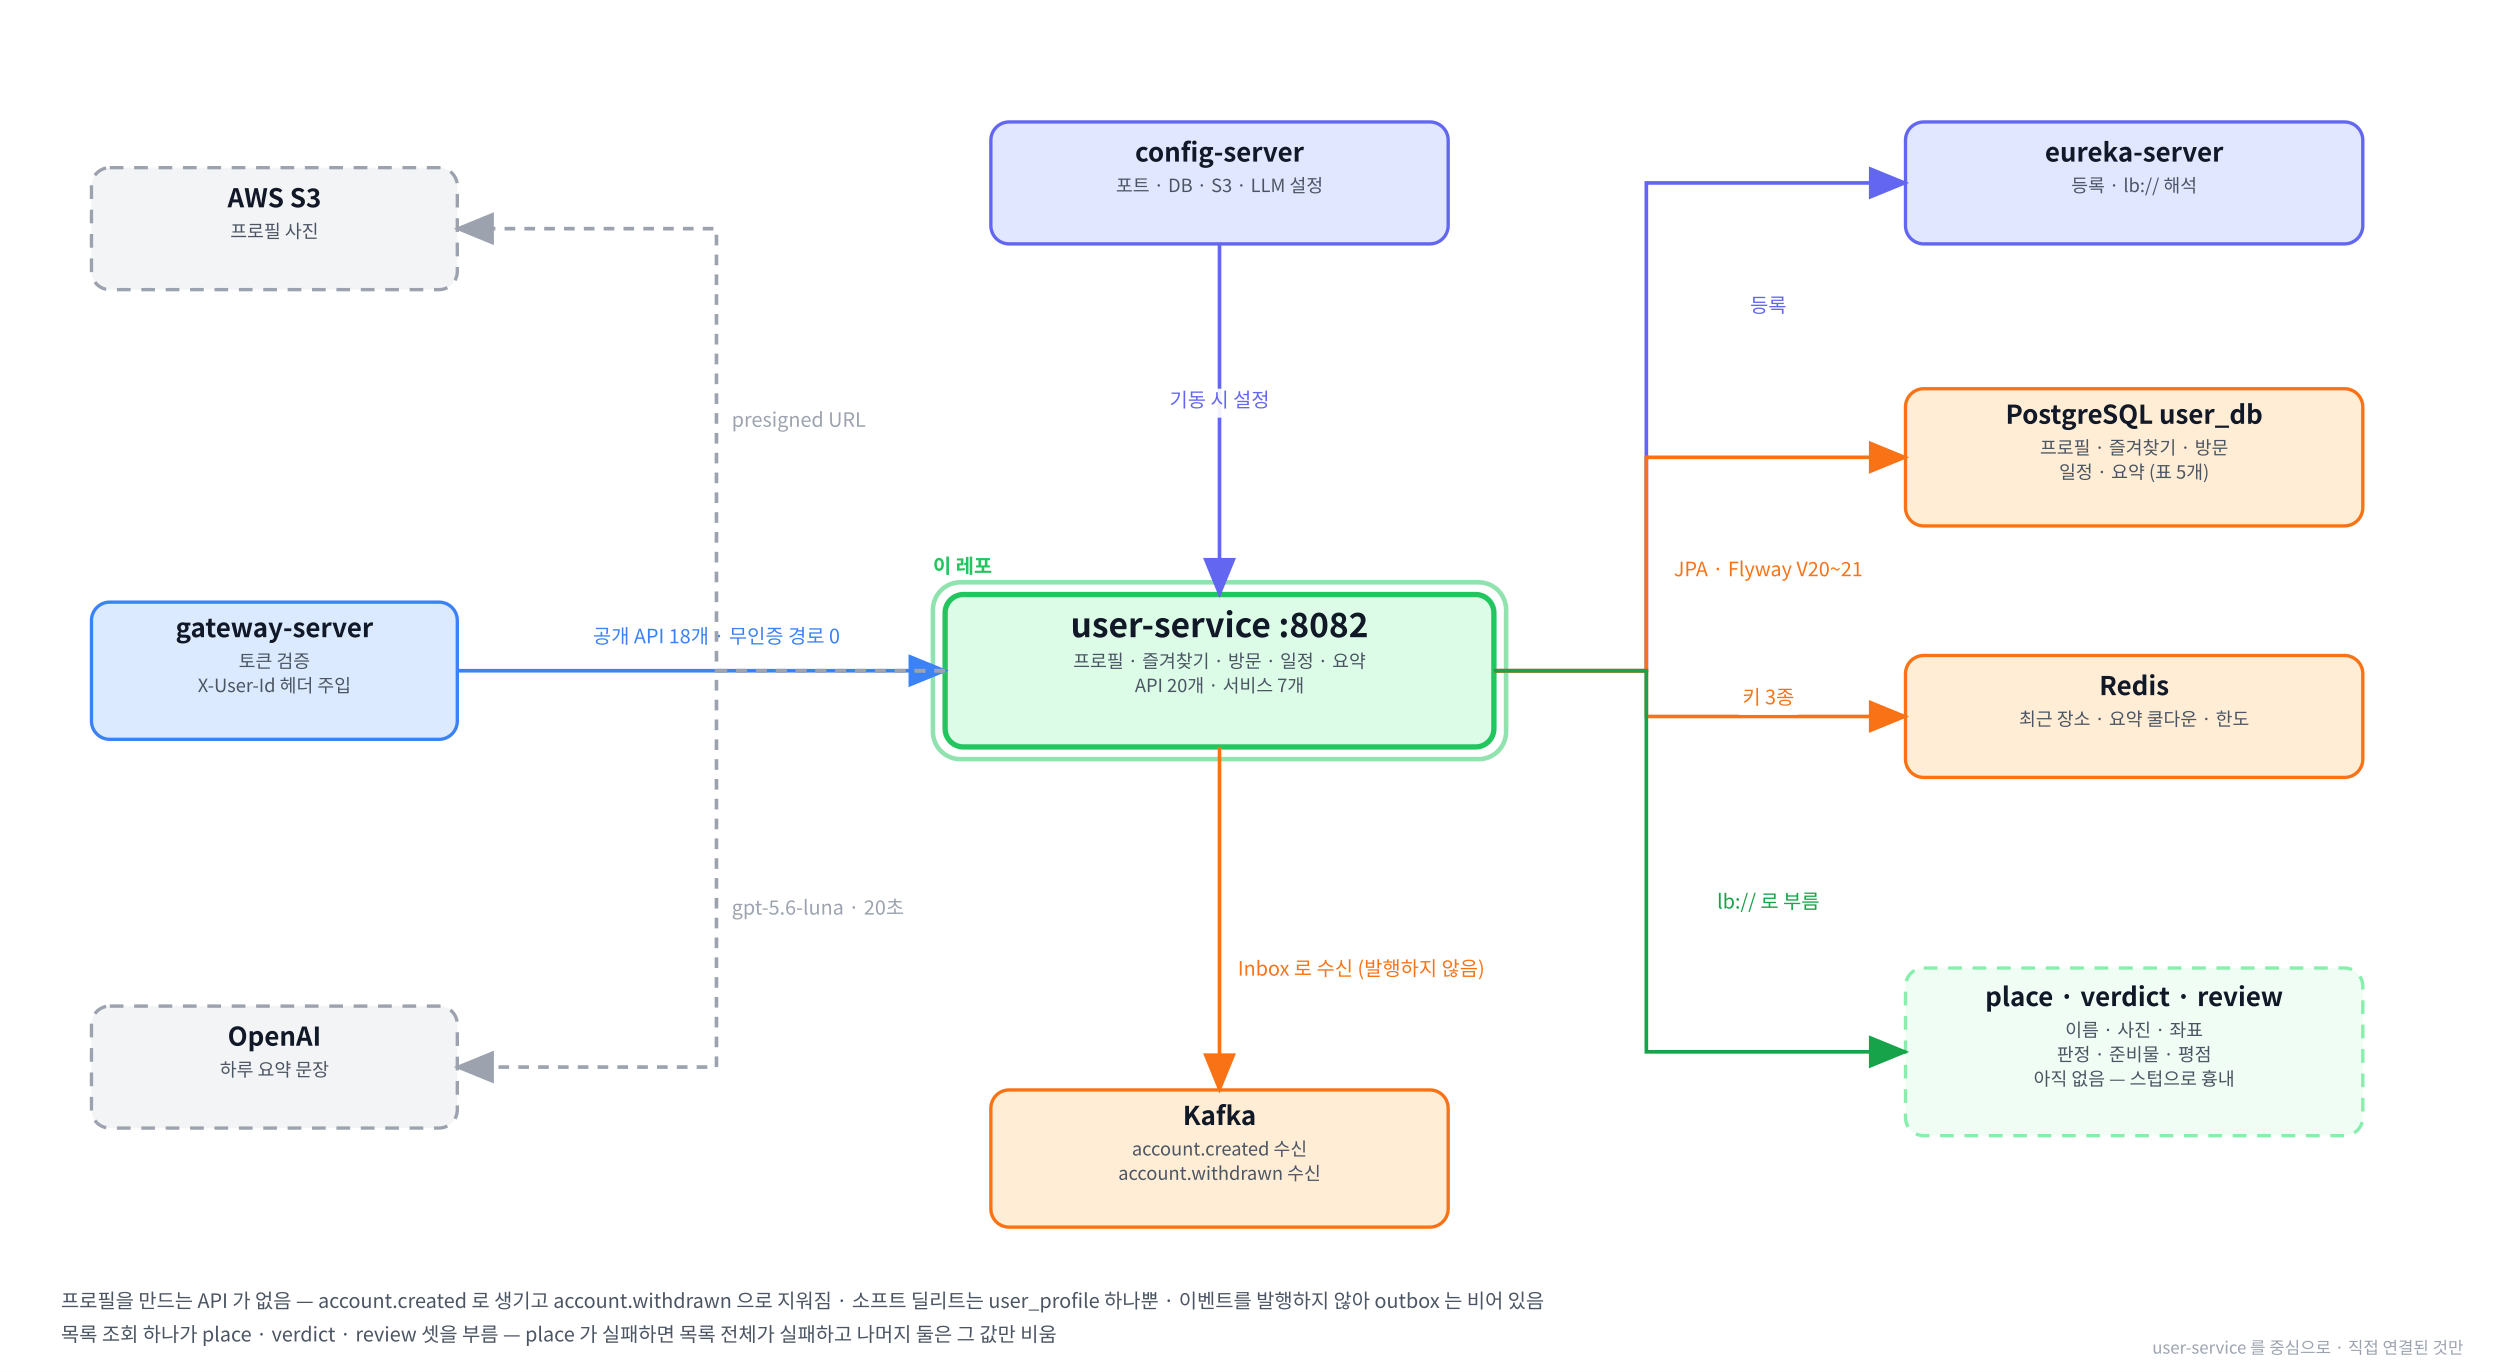
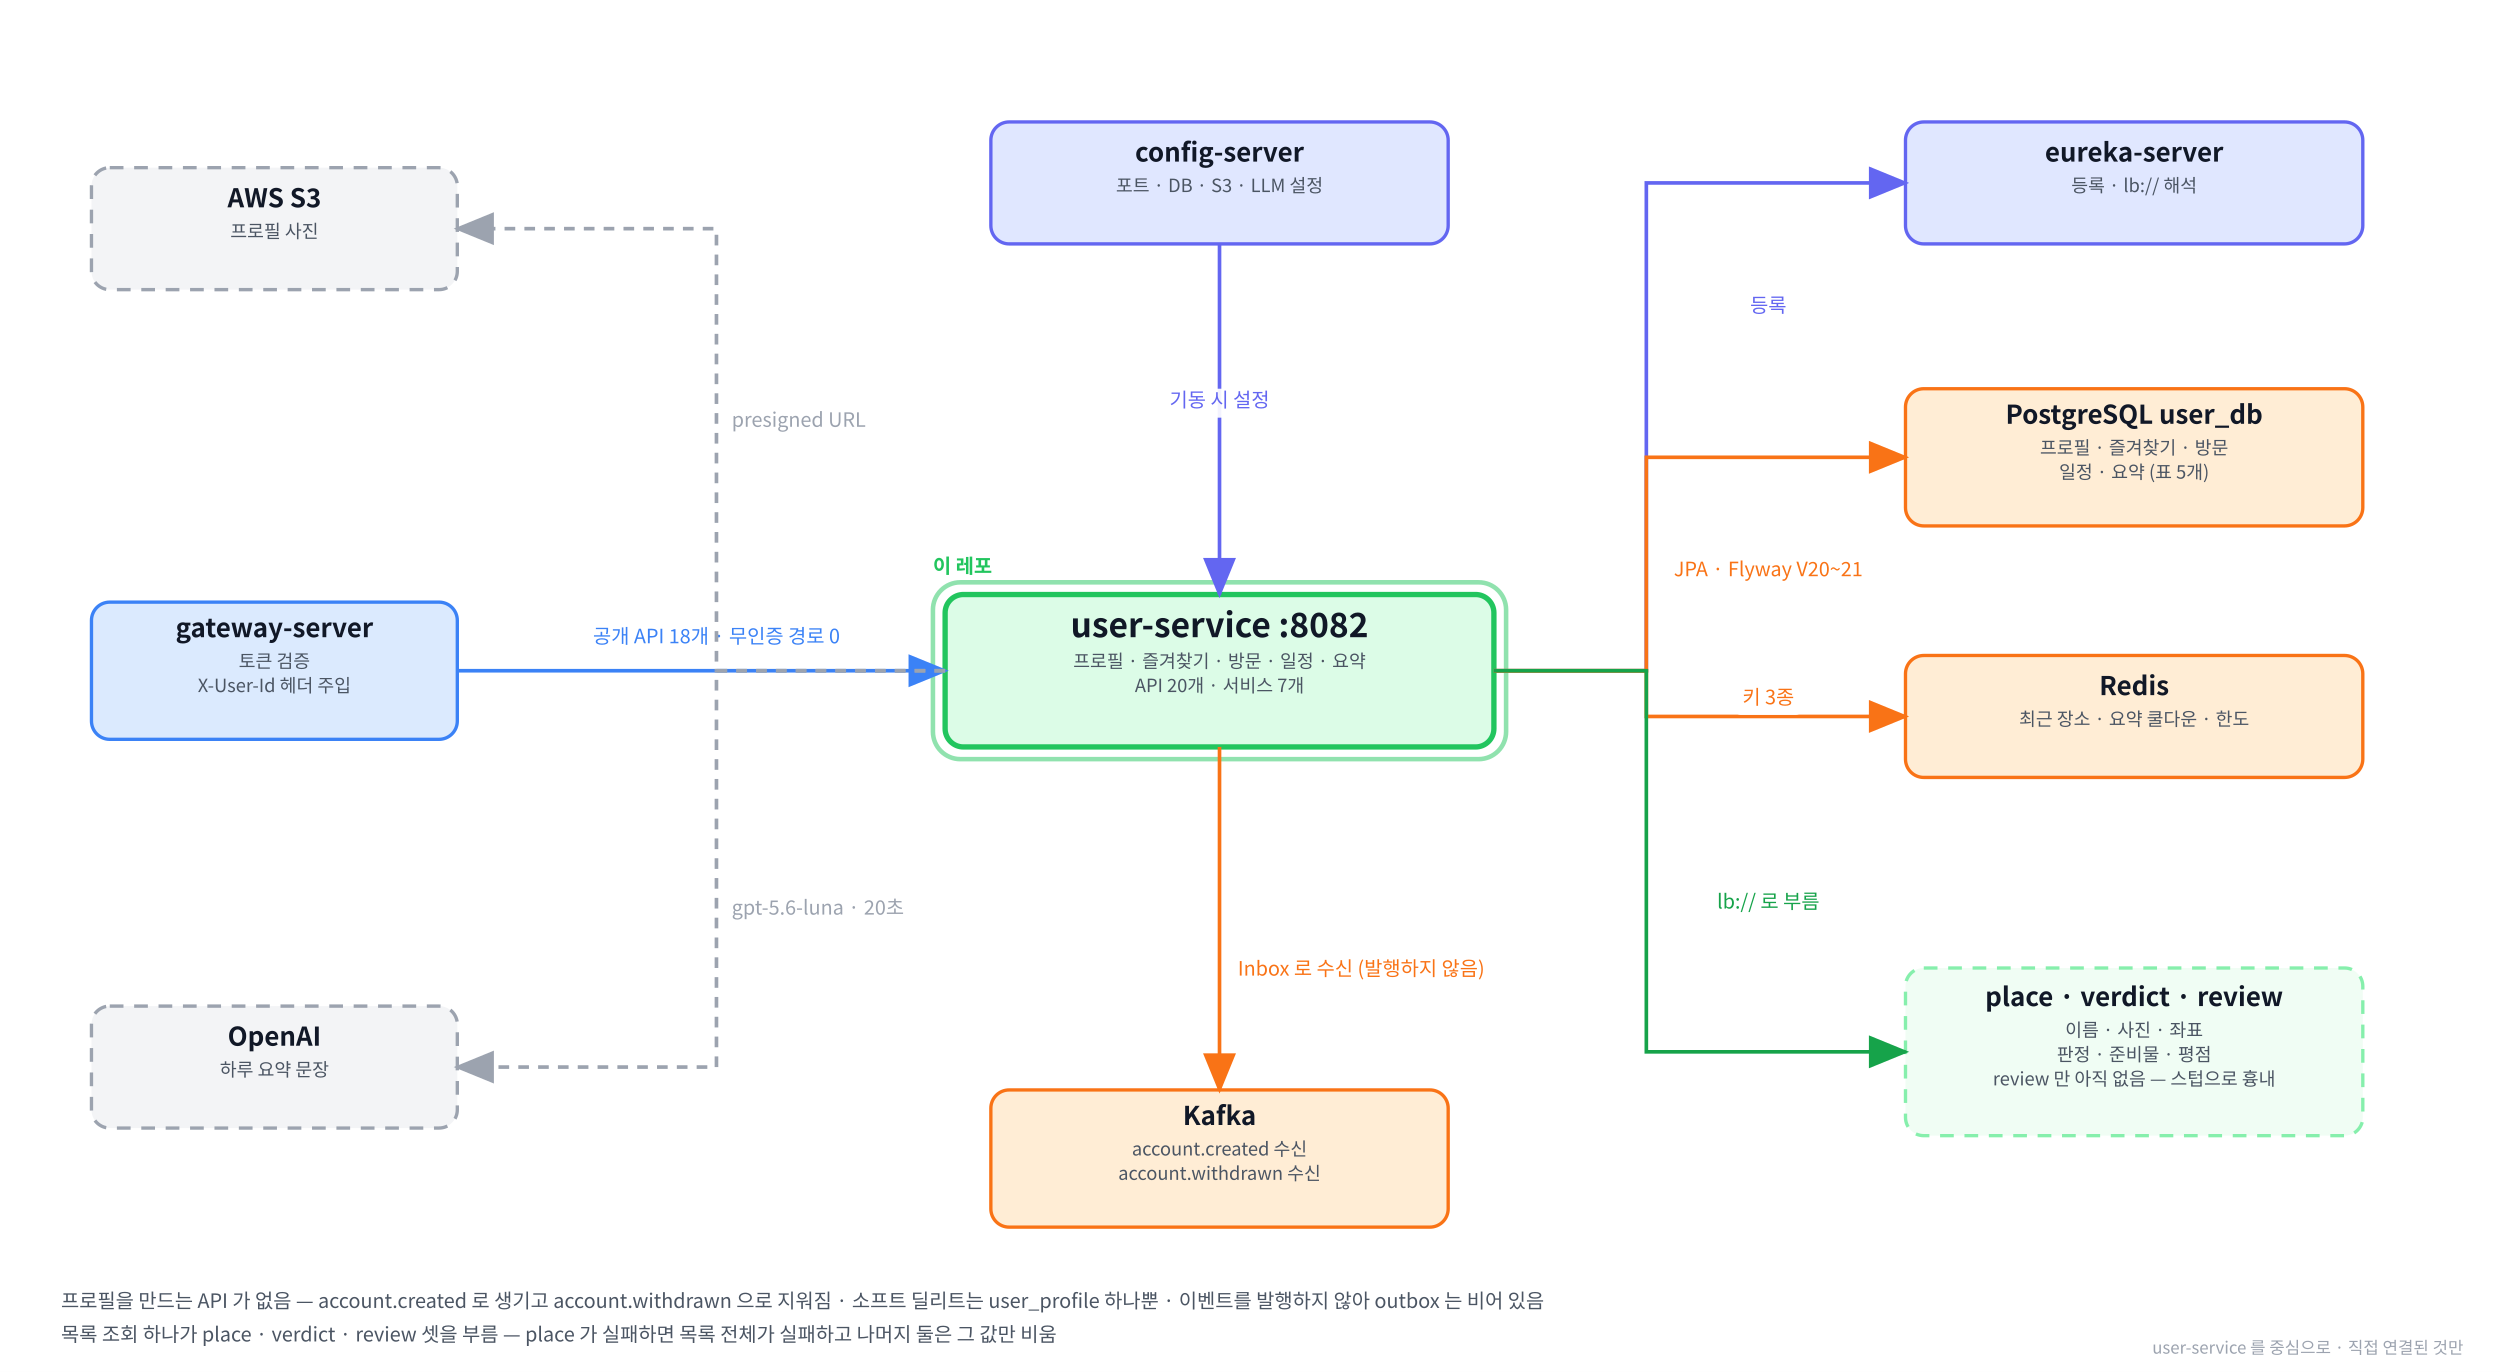
<svg xmlns="http://www.w3.org/2000/svg" width="1640" height="900" viewBox="0 0 1640 900" font-family="Noto Sans CJK KR, 'Malgun Gothic', 'Apple SD Gothic Neo', sans-serif">
  <defs>
    <marker id="ah-374151" markerWidth="11" markerHeight="9" refX="10" refY="4.5" orient="auto">
      <path d="M0,0 L11,4.5 L0,9 z" fill="#374151" />
    </marker>
    <marker id="as-374151" markerWidth="11" markerHeight="9" refX="1" refY="4.5" orient="auto">
      <path d="M11,0 L0,4.5 L11,9 z" fill="#374151" />
    </marker>
    <marker id="ah-3B82F6" markerWidth="11" markerHeight="9" refX="10" refY="4.5" orient="auto">
      <path d="M0,0 L11,4.5 L0,9 z" fill="#3B82F6" />
    </marker>
    <marker id="as-3B82F6" markerWidth="11" markerHeight="9" refX="1" refY="4.5" orient="auto">
      <path d="M11,0 L0,4.5 L11,9 z" fill="#3B82F6" />
    </marker>
    <marker id="ah-6366F1" markerWidth="11" markerHeight="9" refX="10" refY="4.5" orient="auto">
      <path d="M0,0 L11,4.5 L0,9 z" fill="#6366F1" />
    </marker>
    <marker id="as-6366F1" markerWidth="11" markerHeight="9" refX="1" refY="4.5" orient="auto">
      <path d="M11,0 L0,4.5 L11,9 z" fill="#6366F1" />
    </marker>
    <marker id="ah-16A34A" markerWidth="11" markerHeight="9" refX="10" refY="4.5" orient="auto">
      <path d="M0,0 L11,4.5 L0,9 z" fill="#16A34A" />
    </marker>
    <marker id="as-16A34A" markerWidth="11" markerHeight="9" refX="1" refY="4.5" orient="auto">
      <path d="M11,0 L0,4.5 L11,9 z" fill="#16A34A" />
    </marker>
    <marker id="ah-F97316" markerWidth="11" markerHeight="9" refX="10" refY="4.5" orient="auto">
      <path d="M0,0 L11,4.5 L0,9 z" fill="#F97316" />
    </marker>
    <marker id="as-F97316" markerWidth="11" markerHeight="9" refX="1" refY="4.5" orient="auto">
      <path d="M11,0 L0,4.5 L11,9 z" fill="#F97316" />
    </marker>
    <marker id="ah-A855F7" markerWidth="11" markerHeight="9" refX="10" refY="4.5" orient="auto">
      <path d="M0,0 L11,4.5 L0,9 z" fill="#A855F7" />
    </marker>
    <marker id="as-A855F7" markerWidth="11" markerHeight="9" refX="1" refY="4.5" orient="auto">
      <path d="M11,0 L0,4.5 L11,9 z" fill="#A855F7" />
    </marker>
    <marker id="ah-9CA3AF" markerWidth="11" markerHeight="9" refX="10" refY="4.5" orient="auto">
      <path d="M0,0 L11,4.5 L0,9 z" fill="#9CA3AF" />
    </marker>
    <marker id="as-9CA3AF" markerWidth="11" markerHeight="9" refX="1" refY="4.5" orient="auto">
      <path d="M11,0 L0,4.5 L11,9 z" fill="#9CA3AF" />
    </marker>
    <marker id="ah-D97706" markerWidth="11" markerHeight="9" refX="10" refY="4.5" orient="auto">
      <path d="M0,0 L11,4.5 L0,9 z" fill="#D97706" />
    </marker>
    <marker id="as-D97706" markerWidth="11" markerHeight="9" refX="1" refY="4.5" orient="auto">
      <path d="M11,0 L0,4.5 L11,9 z" fill="#D97706" />
    </marker>
    <marker id="ah-111827" markerWidth="11" markerHeight="9" refX="10" refY="4.5" orient="auto">
      <path d="M0,0 L11,4.5 L0,9 z" fill="#111827" />
    </marker>
    <marker id="as-111827" markerWidth="11" markerHeight="9" refX="1" refY="4.5" orient="auto">
      <path d="M11,0 L0,4.5 L11,9 z" fill="#111827" />
    </marker>
  </defs>
  <rect width="1640" height="900" fill="#FFFFFF" />
  <rect x="612.0" y="382.0" width="376" height="116" rx="18" fill="none" stroke="#22C55E" stroke-width="3" opacity="0.5" />
  <rect x="620.0" y="390.0" width="360" height="100" rx="12" fill="#DCFCE7" stroke="#22C55E" stroke-width="3.5" />
  <text x="800" y="418" font-size="22" font-weight="bold" text-anchor="middle" fill="#111827">user-service  :8082</text>
  <text x="800" y="438" font-size="12" font-weight="normal" text-anchor="middle" fill="#4B5563">프로필 · 즐겨찾기 · 방문 · 일정 · 요약</text>
  <text x="800" y="454" font-size="12" font-weight="normal" text-anchor="middle" fill="#4B5563">API 20개 · 서비스 7개</text>
  <text x="612.0" y="376.0" font-size="13" font-weight="bold" text-anchor="start" fill="#22C55E">이 레포</text>
  <rect x="60.0" y="395.0" width="240" height="90" rx="12" fill="#DBEAFE" stroke="#3B82F6" stroke-width="2.2" />
  <text x="180" y="418" font-size="17" font-weight="bold" text-anchor="middle" fill="#111827">gateway-server</text>
  <text x="180" y="438" font-size="12" font-weight="normal" text-anchor="middle" fill="#4B5563">토큰 검증</text>
  <text x="180" y="454" font-size="12" font-weight="normal" text-anchor="middle" fill="#4B5563">X-User-Id 헤더 주입</text>
  <rect x="650.0" y="80.0" width="300" height="80" rx="12" fill="#E0E7FF" stroke="#6366F1" stroke-width="2.2" />
  <text x="800" y="106" font-size="17" font-weight="bold" text-anchor="middle" fill="#111827">config-server</text>
  <text x="800" y="126" font-size="12" font-weight="normal" text-anchor="middle" fill="#4B5563">포트 · DB · S3 · LLM 설정</text>
  <rect x="1250.0" y="80.0" width="300" height="80" rx="12" fill="#E0E7FF" stroke="#6366F1" stroke-width="2.2" />
  <text x="1400" y="106" font-size="17" font-weight="bold" text-anchor="middle" fill="#111827">eureka-server</text>
  <text x="1400" y="126" font-size="12" font-weight="normal" text-anchor="middle" fill="#4B5563">등록 · lb:// 해석</text>
  <rect x="1250.0" y="255.0" width="300" height="90" rx="12" fill="#FFEDD5" stroke="#F97316" stroke-width="2.2" />
  <text x="1400" y="278" font-size="17" font-weight="bold" text-anchor="middle" fill="#111827">PostgreSQL  user_db</text>
  <text x="1400" y="298" font-size="12" font-weight="normal" text-anchor="middle" fill="#4B5563">프로필 · 즐겨찾기 · 방문</text>
  <text x="1400" y="314" font-size="12" font-weight="normal" text-anchor="middle" fill="#4B5563">일정 · 요약  (표 5개)</text>
  <rect x="1250.0" y="430.0" width="300" height="80" rx="12" fill="#FFEDD5" stroke="#F97316" stroke-width="2.2" />
  <text x="1400" y="456" font-size="17" font-weight="bold" text-anchor="middle" fill="#111827">Redis</text>
  <text x="1400" y="476" font-size="12" font-weight="normal" text-anchor="middle" fill="#4B5563">최근 장소 · 요약 쿨다운 · 한도</text>
  <rect x="60.0" y="110.0" width="240" height="80" rx="12" fill="#F3F4F6" stroke="#9CA3AF" stroke-width="2.2" stroke-dasharray="9,7" />
  <text x="180" y="136" font-size="17" font-weight="bold" text-anchor="middle" fill="#111827">AWS S3</text>
  <text x="180" y="156" font-size="12" font-weight="normal" text-anchor="middle" fill="#4B5563">프로필 사진</text>
  <rect x="60.0" y="660.0" width="240" height="80" rx="12" fill="#F3F4F6" stroke="#9CA3AF" stroke-width="2.2" stroke-dasharray="9,7" />
  <text x="180" y="686" font-size="17" font-weight="bold" text-anchor="middle" fill="#111827">OpenAI</text>
  <text x="180" y="706" font-size="12" font-weight="normal" text-anchor="middle" fill="#4B5563">하루 요약 문장</text>
  <rect x="650.0" y="715.0" width="300" height="90" rx="12" fill="#FFEDD5" stroke="#F97316" stroke-width="2.2" />
  <text x="800" y="738" font-size="17" font-weight="bold" text-anchor="middle" fill="#111827">Kafka</text>
  <text x="800" y="758" font-size="12" font-weight="normal" text-anchor="middle" fill="#4B5563">account.created  수신</text>
  <text x="800" y="774" font-size="12" font-weight="normal" text-anchor="middle" fill="#4B5563">account.withdrawn  수신</text>
  <rect x="1250.0" y="635.0" width="300" height="110" rx="12" fill="#F0FDF4" stroke="#86EFAC" stroke-width="2.2" stroke-dasharray="9,7" />
  <text x="1400" y="660" font-size="17" font-weight="bold" text-anchor="middle" fill="#111827">place · verdict · review</text>
  <text x="1400" y="680" font-size="12" font-weight="normal" text-anchor="middle" fill="#4B5563">이름 · 사진 · 좌표</text>
  <text x="1400" y="696" font-size="12" font-weight="normal" text-anchor="middle" fill="#4B5563">판정 · 준비물 · 평점</text>
-   <text x="1400" y="712" font-size="12" font-weight="normal" text-anchor="middle" fill="#4B5563">아직 없음 — 스텁으로 흉내</text>
+   <text x="1400" y="712" font-size="12" font-weight="normal" text-anchor="middle" fill="#4B5563">review 만 아직 없음 — 스텁으로 흉내</text>
  <polyline points="300.0,440 620.0,440" fill="none" stroke="#3B82F6" stroke-width="2.4" marker-end="url(#ah-3B82F6)" />
  <rect x="384" y="410" width="172" height="19" rx="4" fill="#FFFFFF" opacity="0.92" />
  <text x="470" y="422" font-size="13" font-weight="normal" text-anchor="middle" fill="#3B82F6">공개 API 18개 · 무인증 경로 0</text>
  <polyline points="800,160.0 800,390.0" fill="none" stroke="#6366F1" stroke-width="2.4" marker-end="url(#ah-6366F1)" />
  <rect x="762" y="255" width="76" height="19" rx="4" fill="#FFFFFF" opacity="0.92" />
  <text x="800.0" y="267.0" font-size="13" font-weight="normal" text-anchor="middle" fill="#6366F1">기동 시 설정</text>
  <polyline points="980.0,440 1080,440 1080,120 1250.0,120" fill="none" stroke="#6366F1" stroke-width="2.4" marker-end="url(#ah-6366F1)" />
  <rect x="1143" y="193" width="34" height="19" rx="4" fill="#FFFFFF" opacity="0.92" />
  <text x="1160" y="205" font-size="13" font-weight="normal" text-anchor="middle" fill="#6366F1">등록</text>
  <polyline points="980.0,440 1080,440 1080,300 1250.0,300" fill="none" stroke="#F97316" stroke-width="2.4" marker-end="url(#ah-F97316)" />
  <rect x="1093" y="366" width="134" height="19" rx="4" fill="#FFFFFF" opacity="0.92" />
  <text x="1160" y="378" font-size="13" font-weight="normal" text-anchor="middle" fill="#F97316">JPA · Flyway V20~21</text>
  <polyline points="980.0,440 1080,440 1080,470 1250.0,470" fill="none" stroke="#F97316" stroke-width="2.4" marker-end="url(#ah-F97316)" />
  <rect x="1138" y="450" width="44" height="19" rx="4" fill="#FFFFFF" opacity="0.92" />
  <text x="1160" y="462" font-size="13" font-weight="normal" text-anchor="middle" fill="#F97316">키 3종</text>
  <polyline points="980.0,440 1080,440 1080,690 1250.0,690" fill="none" stroke="#16A34A" stroke-width="2.4" marker-end="url(#ah-16A34A)" />
  <rect x="1121" y="584" width="77" height="19" rx="4" fill="#FFFFFF" opacity="0.92" />
  <text x="1160" y="596" font-size="13" font-weight="normal" text-anchor="middle" fill="#16A34A">lb:// 로 부름</text>
  <polyline points="800,490.0 800,715.0" fill="none" stroke="#F97316" stroke-width="2.4" marker-end="url(#ah-F97316)" />
  <rect x="808" y="628" width="175" height="19" rx="4" fill="#FFFFFF" opacity="0.92" />
  <text x="812" y="640" font-size="13" font-weight="normal" text-anchor="start" fill="#F97316">Inbox 로 수신  (발행하지 않음)</text>
  <polyline points="620.0,440 470,440 470,150 300.0,150" fill="none" stroke="#9CA3AF" stroke-width="2.4" marker-end="url(#ah-9CA3AF)" stroke-dasharray="7,6" />
  <rect x="476" y="268" width="98" height="19" rx="4" fill="#FFFFFF" opacity="0.92" />
  <text x="480" y="280" font-size="13" font-weight="normal" text-anchor="start" fill="#9CA3AF">presigned URL</text>
  <polyline points="620.0,440 470,440 470,700 300.0,700" fill="none" stroke="#9CA3AF" stroke-width="2.4" marker-end="url(#ah-9CA3AF)" stroke-dasharray="7,6" />
  <rect x="476" y="588" width="123" height="19" rx="4" fill="#FFFFFF" opacity="0.92" />
  <text x="480" y="600" font-size="13" font-weight="normal" text-anchor="start" fill="#9CA3AF">gpt-5.6-luna · 20초</text>
  <text x="40" y="858" font-size="13" font-weight="normal" text-anchor="start" fill="#4B5563">프로필을 만드는 API 가 없음 — account.created 로 생기고 account.withdrawn 으로 지워짐 · 소프트 딜리트는 user_profile 하나뿐 · 이벤트를 발행하지 않아 outbox 는 비어 있음</text>
  <text x="40" y="880" font-size="13" font-weight="normal" text-anchor="start" fill="#4B5563">목록 조회 하나가 place · verdict · review 셋을 부름 — place 가 실패하면 목록 전체가 실패하고 나머지 둘은 그 값만 비움</text>
  <text x="1616" y="888" font-size="11" text-anchor="end" fill="#9CA3AF">user-service 를 중심으로 · 직접 연결된 것만</text>
</svg>
